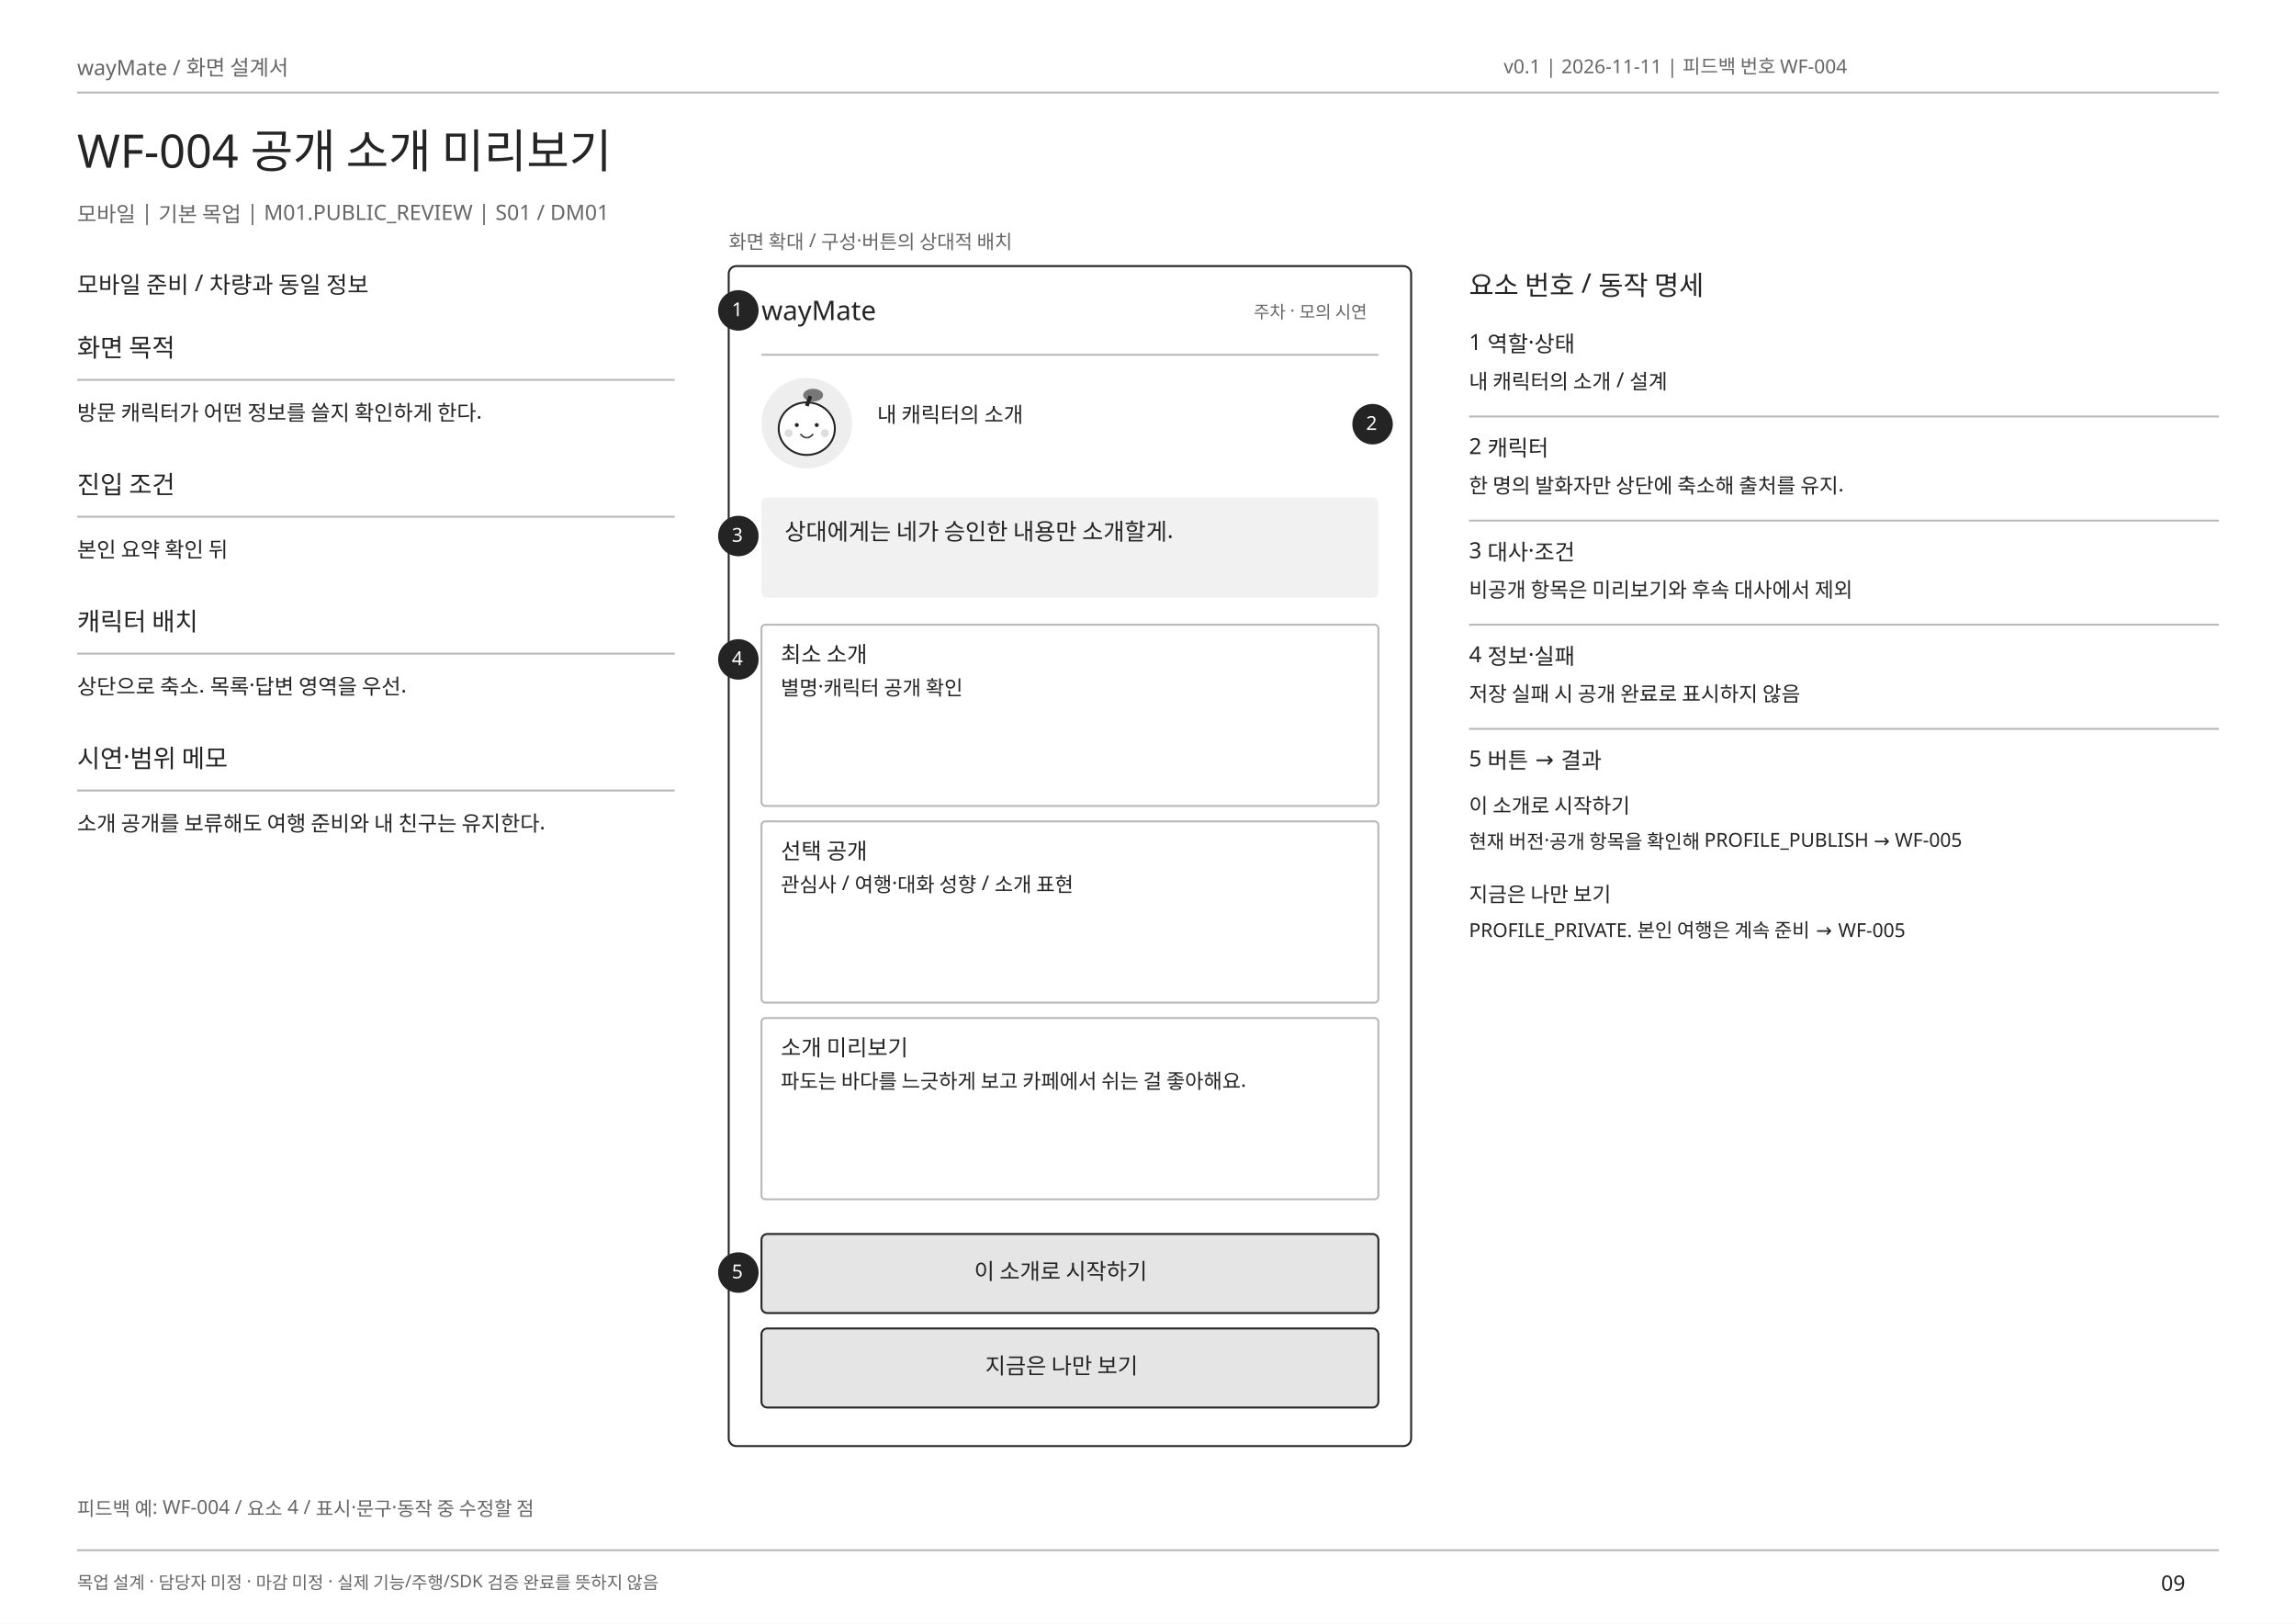
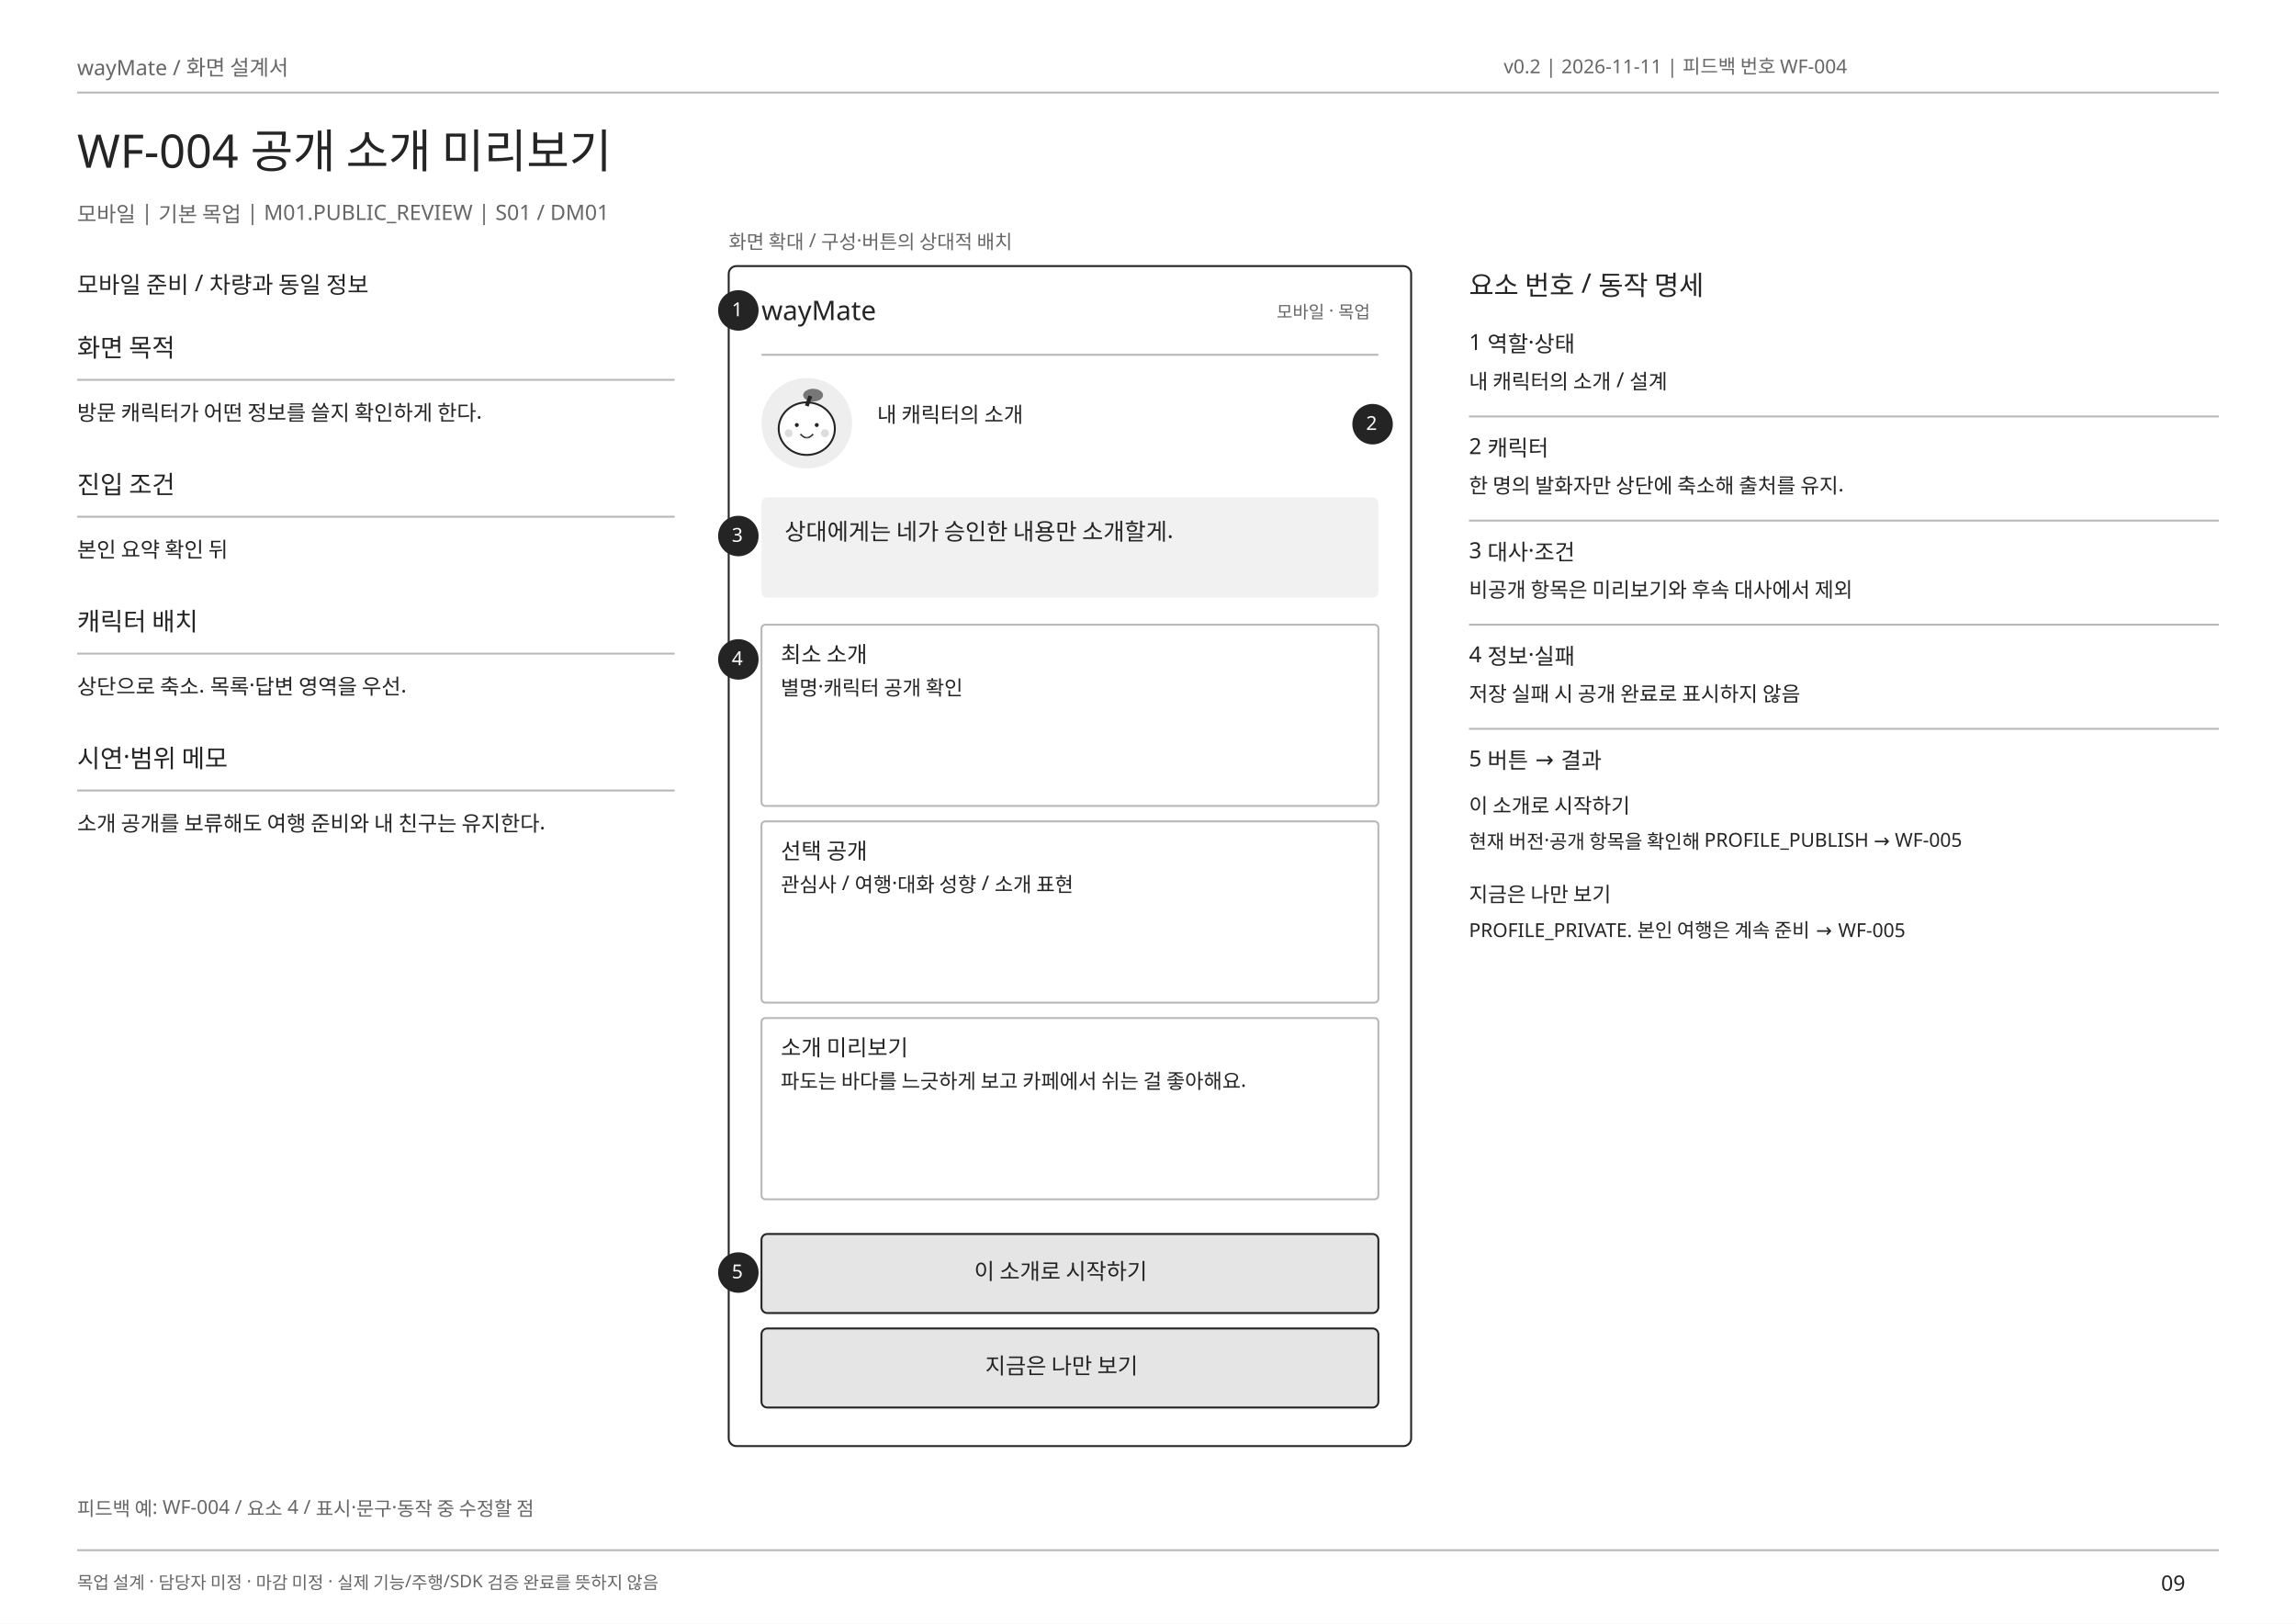
<svg xmlns="http://www.w3.org/2000/svg" width="1191" height="842" viewBox="0 0 1191 842" role="img" aria-labelledby="title desc">
  <rect width="1191" height="842" fill="white" />
  <rect x="0" y="0" width="1191" height="842" rx="0" fill="#FFFFFF" stroke="none" stroke-width="1" />
  <text x="40" y="39.0" font-family="AppleGothic,Apple SD Gothic Neo,Malgun Gothic,sans-serif" font-size="11" fill="#666666">wayMate / 화면 설계서</text>
-   <text x="780" y="38.0" font-family="AppleGothic,Apple SD Gothic Neo,Malgun Gothic,sans-serif" font-size="10" fill="#666666">v0.1  |  2026-11-11  |  피드백 번호 WF-004</text>
+   <text x="780" y="38.0" font-family="AppleGothic,Apple SD Gothic Neo,Malgun Gothic,sans-serif" font-size="10" fill="#666666">v0.2  |  2026-11-11  |  피드백 번호 WF-004</text>
  <line x1="40" y1="48" x2="1151" y2="48" stroke="#B8B8B8" stroke-width="1" />
  <text x="40" y="87.0" font-family="AppleGothic,Apple SD Gothic Neo,Malgun Gothic,sans-serif" font-size="24" fill="#242424">WF-004  공개 소개 미리보기</text>
  <line x1="40" y1="804" x2="1151" y2="804" stroke="#B8B8B8" stroke-width="1" />
  <text x="40" y="824.0" font-family="AppleGothic,Apple SD Gothic Neo,Malgun Gothic,sans-serif" font-size="9" fill="#666666">목업 설계 · 담당자 미정 · 마감 미정 · 실제 기능/주행/SDK 검증 완료를 뜻하지 않음</text>
  <text x="1121" y="825.0" font-family="AppleGothic,Apple SD Gothic Neo,Malgun Gothic,sans-serif" font-size="11" fill="#242424">09</text>
  <text x="40" y="115.0" font-family="AppleGothic,Apple SD Gothic Neo,Malgun Gothic,sans-serif" font-size="11" fill="#666666">모바일  |  기본 목업  |  M01.PUBLIC_REVIEW  |  S01 / DM01</text>
  <text x="40" y="152.0" font-family="AppleGothic,Apple SD Gothic Neo,Malgun Gothic,sans-serif" font-size="12" fill="#242424">모바일 준비 / 차량과 동일 정보</text>
  <text x="40" y="185.0" font-family="AppleGothic,Apple SD Gothic Neo,Malgun Gothic,sans-serif" font-size="13" fill="#242424">화면 목적</text>
  <line x1="40" y1="197" x2="350" y2="197" stroke="#B8B8B8" stroke-width="1" />
  <text x="40" y="218" font-family="AppleGothic,Apple SD Gothic Neo,Malgun Gothic,sans-serif" font-size="11" fill="#242424">방문 캐릭터가 어떤 정보를 쓸지 확인하게 한다.</text>
  <text x="40" y="256.0" font-family="AppleGothic,Apple SD Gothic Neo,Malgun Gothic,sans-serif" font-size="13" fill="#242424">진입 조건</text>
  <line x1="40" y1="268" x2="350" y2="268" stroke="#B8B8B8" stroke-width="1" />
  <text x="40" y="289" font-family="AppleGothic,Apple SD Gothic Neo,Malgun Gothic,sans-serif" font-size="11" fill="#242424">본인 요약 확인 뒤</text>
  <text x="40" y="327.0" font-family="AppleGothic,Apple SD Gothic Neo,Malgun Gothic,sans-serif" font-size="13" fill="#242424">캐릭터 배치</text>
  <line x1="40" y1="339" x2="350" y2="339" stroke="#B8B8B8" stroke-width="1" />
  <text x="40" y="360" font-family="AppleGothic,Apple SD Gothic Neo,Malgun Gothic,sans-serif" font-size="11" fill="#242424">상단으로 축소. 목록·답변 영역을 우선.</text>
  <text x="40" y="398.0" font-family="AppleGothic,Apple SD Gothic Neo,Malgun Gothic,sans-serif" font-size="13" fill="#242424">시연·범위 메모</text>
  <line x1="40" y1="410" x2="350" y2="410" stroke="#B8B8B8" stroke-width="1" />
  <text x="40" y="431" font-family="AppleGothic,Apple SD Gothic Neo,Malgun Gothic,sans-serif" font-size="11" fill="#242424">소개 공개를 보류해도 여행 준비와 내 친구는 유지한다.</text>
  <text x="378" y="129.0" font-family="AppleGothic,Apple SD Gothic Neo,Malgun Gothic,sans-serif" font-size="10" fill="#666666">화면 확대 / 구성·버튼의 상대적 배치</text>
  <rect x="378" y="138" width="354" height="612" rx="4" fill="#FFFFFF" stroke="#242424" stroke-width="1" />
  <text x="395" y="166.0" font-family="AppleGothic,Apple SD Gothic Neo,Malgun Gothic,sans-serif" font-size="14" fill="#242424">wayMate</text>
-   <text x="650.335" y="165.0" font-family="AppleGothic,Apple SD Gothic Neo,Malgun Gothic,sans-serif" font-size="9" fill="#666666">주차 · 모의 시연</text>
+   <text x="662.215" y="165.0" font-family="AppleGothic,Apple SD Gothic Neo,Malgun Gothic,sans-serif" font-size="9" fill="#666666">모바일 · 목업</text>
  <ellipse cx="383.0" cy="161.0" rx="10.0" ry="10.0" fill="#242424" stroke="#242424" />
  <text x="379.6" y="164.0" font-family="AppleGothic,Apple SD Gothic Neo,Malgun Gothic,sans-serif" font-size="10" fill="#FFFFFF">1</text>
  <line x1="395" y1="184" x2="715" y2="184" stroke="#B8B8B8" stroke-width="1" />
  <ellipse cx="418.5" cy="219.5" rx="23.5" ry="23.5" fill="#EEEEEE" stroke="none" />
  <ellipse cx="418.5" cy="222.32" rx="14.57" ry="13.63" fill="#FFFFFF" stroke="#242424" />
  <ellipse cx="421.79" cy="204.93" rx="5.17" ry="3.29" fill="#777777" stroke="none" />
  <line x1="418.5" y1="210.57" x2="420.38" y2="205.4" stroke="#242424" stroke-width="2" />
  <ellipse cx="413.33" cy="220.44" rx="1.034" ry="1.034" fill="#242424" stroke="none" />
  <ellipse cx="423.67" cy="220.44" rx="1.034" ry="1.034" fill="#242424" stroke="none" />
  <ellipse cx="409.1" cy="224.67" rx="2.068" ry="2.068" fill="#DDDDDD" stroke="none" />
  <ellipse cx="427.9" cy="224.67" rx="2.068" ry="2.068" fill="#DDDDDD" stroke="none" />
  <line x1="415.21" y1="225.14" x2="415.758" y2="225.714" stroke="#242424" stroke-width="0.8" />
  <line x1="415.758" y1="225.714" x2="416.307" y2="226.184" stroke="#242424" stroke-width="0.8" />
  <line x1="416.307" y1="226.184" x2="416.855" y2="226.55" stroke="#242424" stroke-width="0.8" />
  <line x1="416.855" y1="226.55" x2="417.403" y2="226.811" stroke="#242424" stroke-width="0.8" />
  <line x1="417.403" y1="226.811" x2="417.952" y2="226.968" stroke="#242424" stroke-width="0.8" />
  <line x1="417.952" y1="226.968" x2="418.5" y2="227.02" stroke="#242424" stroke-width="0.8" />
  <line x1="418.5" y1="227.02" x2="419.048" y2="226.968" stroke="#242424" stroke-width="0.8" />
  <line x1="419.048" y1="226.968" x2="419.597" y2="226.811" stroke="#242424" stroke-width="0.8" />
  <line x1="419.597" y1="226.811" x2="420.145" y2="226.55" stroke="#242424" stroke-width="0.8" />
  <line x1="420.145" y1="226.55" x2="420.693" y2="226.184" stroke="#242424" stroke-width="0.8" />
  <line x1="420.693" y1="226.184" x2="421.242" y2="225.714" stroke="#242424" stroke-width="0.8" />
  <line x1="421.242" y1="225.714" x2="421.79" y2="225.14" stroke="#242424" stroke-width="0.8" />
  <text x="455" y="219.0" font-family="AppleGothic,Apple SD Gothic Neo,Malgun Gothic,sans-serif" font-size="11" fill="#242424">내 캐릭터의 소개</text>
  <ellipse cx="712.0" cy="220.0" rx="10.0" ry="10.0" fill="#242424" stroke="#242424" />
  <text x="708.6" y="223.0" font-family="AppleGothic,Apple SD Gothic Neo,Malgun Gothic,sans-serif" font-size="10" fill="#FFFFFF">2</text>
  <rect x="395" y="258" width="320" height="52" rx="3" fill="#F1F1F1" stroke="none" stroke-width="1" />
  <text x="407" y="280" font-family="AppleGothic,Apple SD Gothic Neo,Malgun Gothic,sans-serif" font-size="12" fill="#242424">상대에게는 네가 승인한 내용만 소개할게.</text>
  <ellipse cx="383.0" cy="278.0" rx="10.0" ry="10.0" fill="#242424" stroke="#242424" />
  <text x="379.6" y="281.0" font-family="AppleGothic,Apple SD Gothic Neo,Malgun Gothic,sans-serif" font-size="10" fill="#FFFFFF">3</text>
  <rect x="395" y="324" width="320" height="94.0" rx="2" fill="#FFFFFF" stroke="#B8B8B8" stroke-width="1" />
  <text x="405" y="343.5" font-family="AppleGothic,Apple SD Gothic Neo,Malgun Gothic,sans-serif" font-size="11.5" fill="#242424">최소 소개</text>
  <text x="405" y="360.5" font-family="AppleGothic,Apple SD Gothic Neo,Malgun Gothic,sans-serif" font-size="10.5" fill="#242424">별명·캐릭터 공개 확인</text>
  <ellipse cx="383.0" cy="342.0" rx="10.0" ry="10.0" fill="#242424" stroke="#242424" />
  <text x="379.6" y="345.0" font-family="AppleGothic,Apple SD Gothic Neo,Malgun Gothic,sans-serif" font-size="10" fill="#FFFFFF">4</text>
  <rect x="395" y="426.0" width="320" height="94.0" rx="2" fill="#FFFFFF" stroke="#B8B8B8" stroke-width="1" />
  <text x="405" y="445.5" font-family="AppleGothic,Apple SD Gothic Neo,Malgun Gothic,sans-serif" font-size="11.5" fill="#242424">선택 공개</text>
  <text x="405" y="462.5" font-family="AppleGothic,Apple SD Gothic Neo,Malgun Gothic,sans-serif" font-size="10.5" fill="#242424">관심사 / 여행·대화 성향 / 소개 표현</text>
  <rect x="395" y="528.0" width="320" height="94.0" rx="2" fill="#FFFFFF" stroke="#B8B8B8" stroke-width="1" />
  <text x="405" y="547.5" font-family="AppleGothic,Apple SD Gothic Neo,Malgun Gothic,sans-serif" font-size="11.5" fill="#242424">소개 미리보기</text>
  <text x="405" y="564.5" font-family="AppleGothic,Apple SD Gothic Neo,Malgun Gothic,sans-serif" font-size="10.5" fill="#242424">파도는 바다를 느긋하게 보고 카페에서 쉬는 걸 좋아해요.</text>
  <rect x="395" y="640" width="320" height="41" rx="3" fill="#E5E5E5" stroke="#242424" stroke-width="1" />
  <text x="505.32" y="663.5" font-family="AppleGothic,Apple SD Gothic Neo,Malgun Gothic,sans-serif" font-size="11.5" fill="#242424">이 소개로 시작하기</text>
  <ellipse cx="383.0" cy="660.0" rx="10.0" ry="10.0" fill="#242424" stroke="#242424" />
  <text x="379.6" y="663.0" font-family="AppleGothic,Apple SD Gothic Neo,Malgun Gothic,sans-serif" font-size="10" fill="#FFFFFF">5</text>
  <rect x="395" y="689" width="320" height="41" rx="3" fill="#E5E5E5" stroke="#242424" stroke-width="1" />
  <text x="511.07" y="712.5" font-family="AppleGothic,Apple SD Gothic Neo,Malgun Gothic,sans-serif" font-size="11.5" fill="#242424">지금은 나만 보기</text>
  <text x="762" y="153.0" font-family="AppleGothic,Apple SD Gothic Neo,Malgun Gothic,sans-serif" font-size="14" fill="#242424">요소 번호 / 동작 명세</text>
  <text x="762" y="181.5" font-family="AppleGothic,Apple SD Gothic Neo,Malgun Gothic,sans-serif" font-size="11.5" fill="#242424">1  역할·상태</text>
  <text x="762" y="201.7" font-family="AppleGothic,Apple SD Gothic Neo,Malgun Gothic,sans-serif" font-size="10.7" fill="#242424">내 캐릭터의 소개 / 설계</text>
  <line x1="762" y1="216" x2="1151" y2="216" stroke="#B8B8B8" stroke-width="1" />
  <text x="762" y="235.5" font-family="AppleGothic,Apple SD Gothic Neo,Malgun Gothic,sans-serif" font-size="11.5" fill="#242424">2  캐릭터</text>
  <text x="762" y="255.7" font-family="AppleGothic,Apple SD Gothic Neo,Malgun Gothic,sans-serif" font-size="10.7" fill="#242424">한 명의 발화자만 상단에 축소해 출처를 유지.</text>
  <line x1="762" y1="270" x2="1151" y2="270" stroke="#B8B8B8" stroke-width="1" />
  <text x="762" y="289.5" font-family="AppleGothic,Apple SD Gothic Neo,Malgun Gothic,sans-serif" font-size="11.5" fill="#242424">3  대사·조건</text>
  <text x="762" y="309.7" font-family="AppleGothic,Apple SD Gothic Neo,Malgun Gothic,sans-serif" font-size="10.7" fill="#242424">비공개 항목은 미리보기와 후속 대사에서 제외</text>
  <line x1="762" y1="324" x2="1151" y2="324" stroke="#B8B8B8" stroke-width="1" />
  <text x="762" y="343.5" font-family="AppleGothic,Apple SD Gothic Neo,Malgun Gothic,sans-serif" font-size="11.5" fill="#242424">4  정보·실패</text>
  <text x="762" y="363.7" font-family="AppleGothic,Apple SD Gothic Neo,Malgun Gothic,sans-serif" font-size="10.7" fill="#242424">저장 실패 시 공개 완료로 표시하지 않음</text>
  <line x1="762" y1="378" x2="1151" y2="378" stroke="#B8B8B8" stroke-width="1" />
  <text x="762" y="397.5" font-family="AppleGothic,Apple SD Gothic Neo,Malgun Gothic,sans-serif" font-size="11.5" fill="#242424">5  버튼 → 결과</text>
  <text x="762" y="421.7" font-family="AppleGothic,Apple SD Gothic Neo,Malgun Gothic,sans-serif" font-size="10.7" fill="#242424">이 소개로 시작하기</text>
  <text x="762" y="440" font-family="AppleGothic,Apple SD Gothic Neo,Malgun Gothic,sans-serif" font-size="10" fill="#242424">현재 버전·공개 항목을 확인해 PROFILE_PUBLISH → WF-005</text>
  <text x="762" y="467.7" font-family="AppleGothic,Apple SD Gothic Neo,Malgun Gothic,sans-serif" font-size="10.7" fill="#242424">지금은 나만 보기</text>
  <text x="762" y="486" font-family="AppleGothic,Apple SD Gothic Neo,Malgun Gothic,sans-serif" font-size="10" fill="#242424">PROFILE_PRIVATE. 본인 여행은 계속 준비 → WF-005</text>
  <text x="40" y="786.0" font-family="AppleGothic,Apple SD Gothic Neo,Malgun Gothic,sans-serif" font-size="10" fill="#666666">피드백 예: WF-004 / 요소 4 / 표시·문구·동작 중 수정할 점</text>
</svg>
